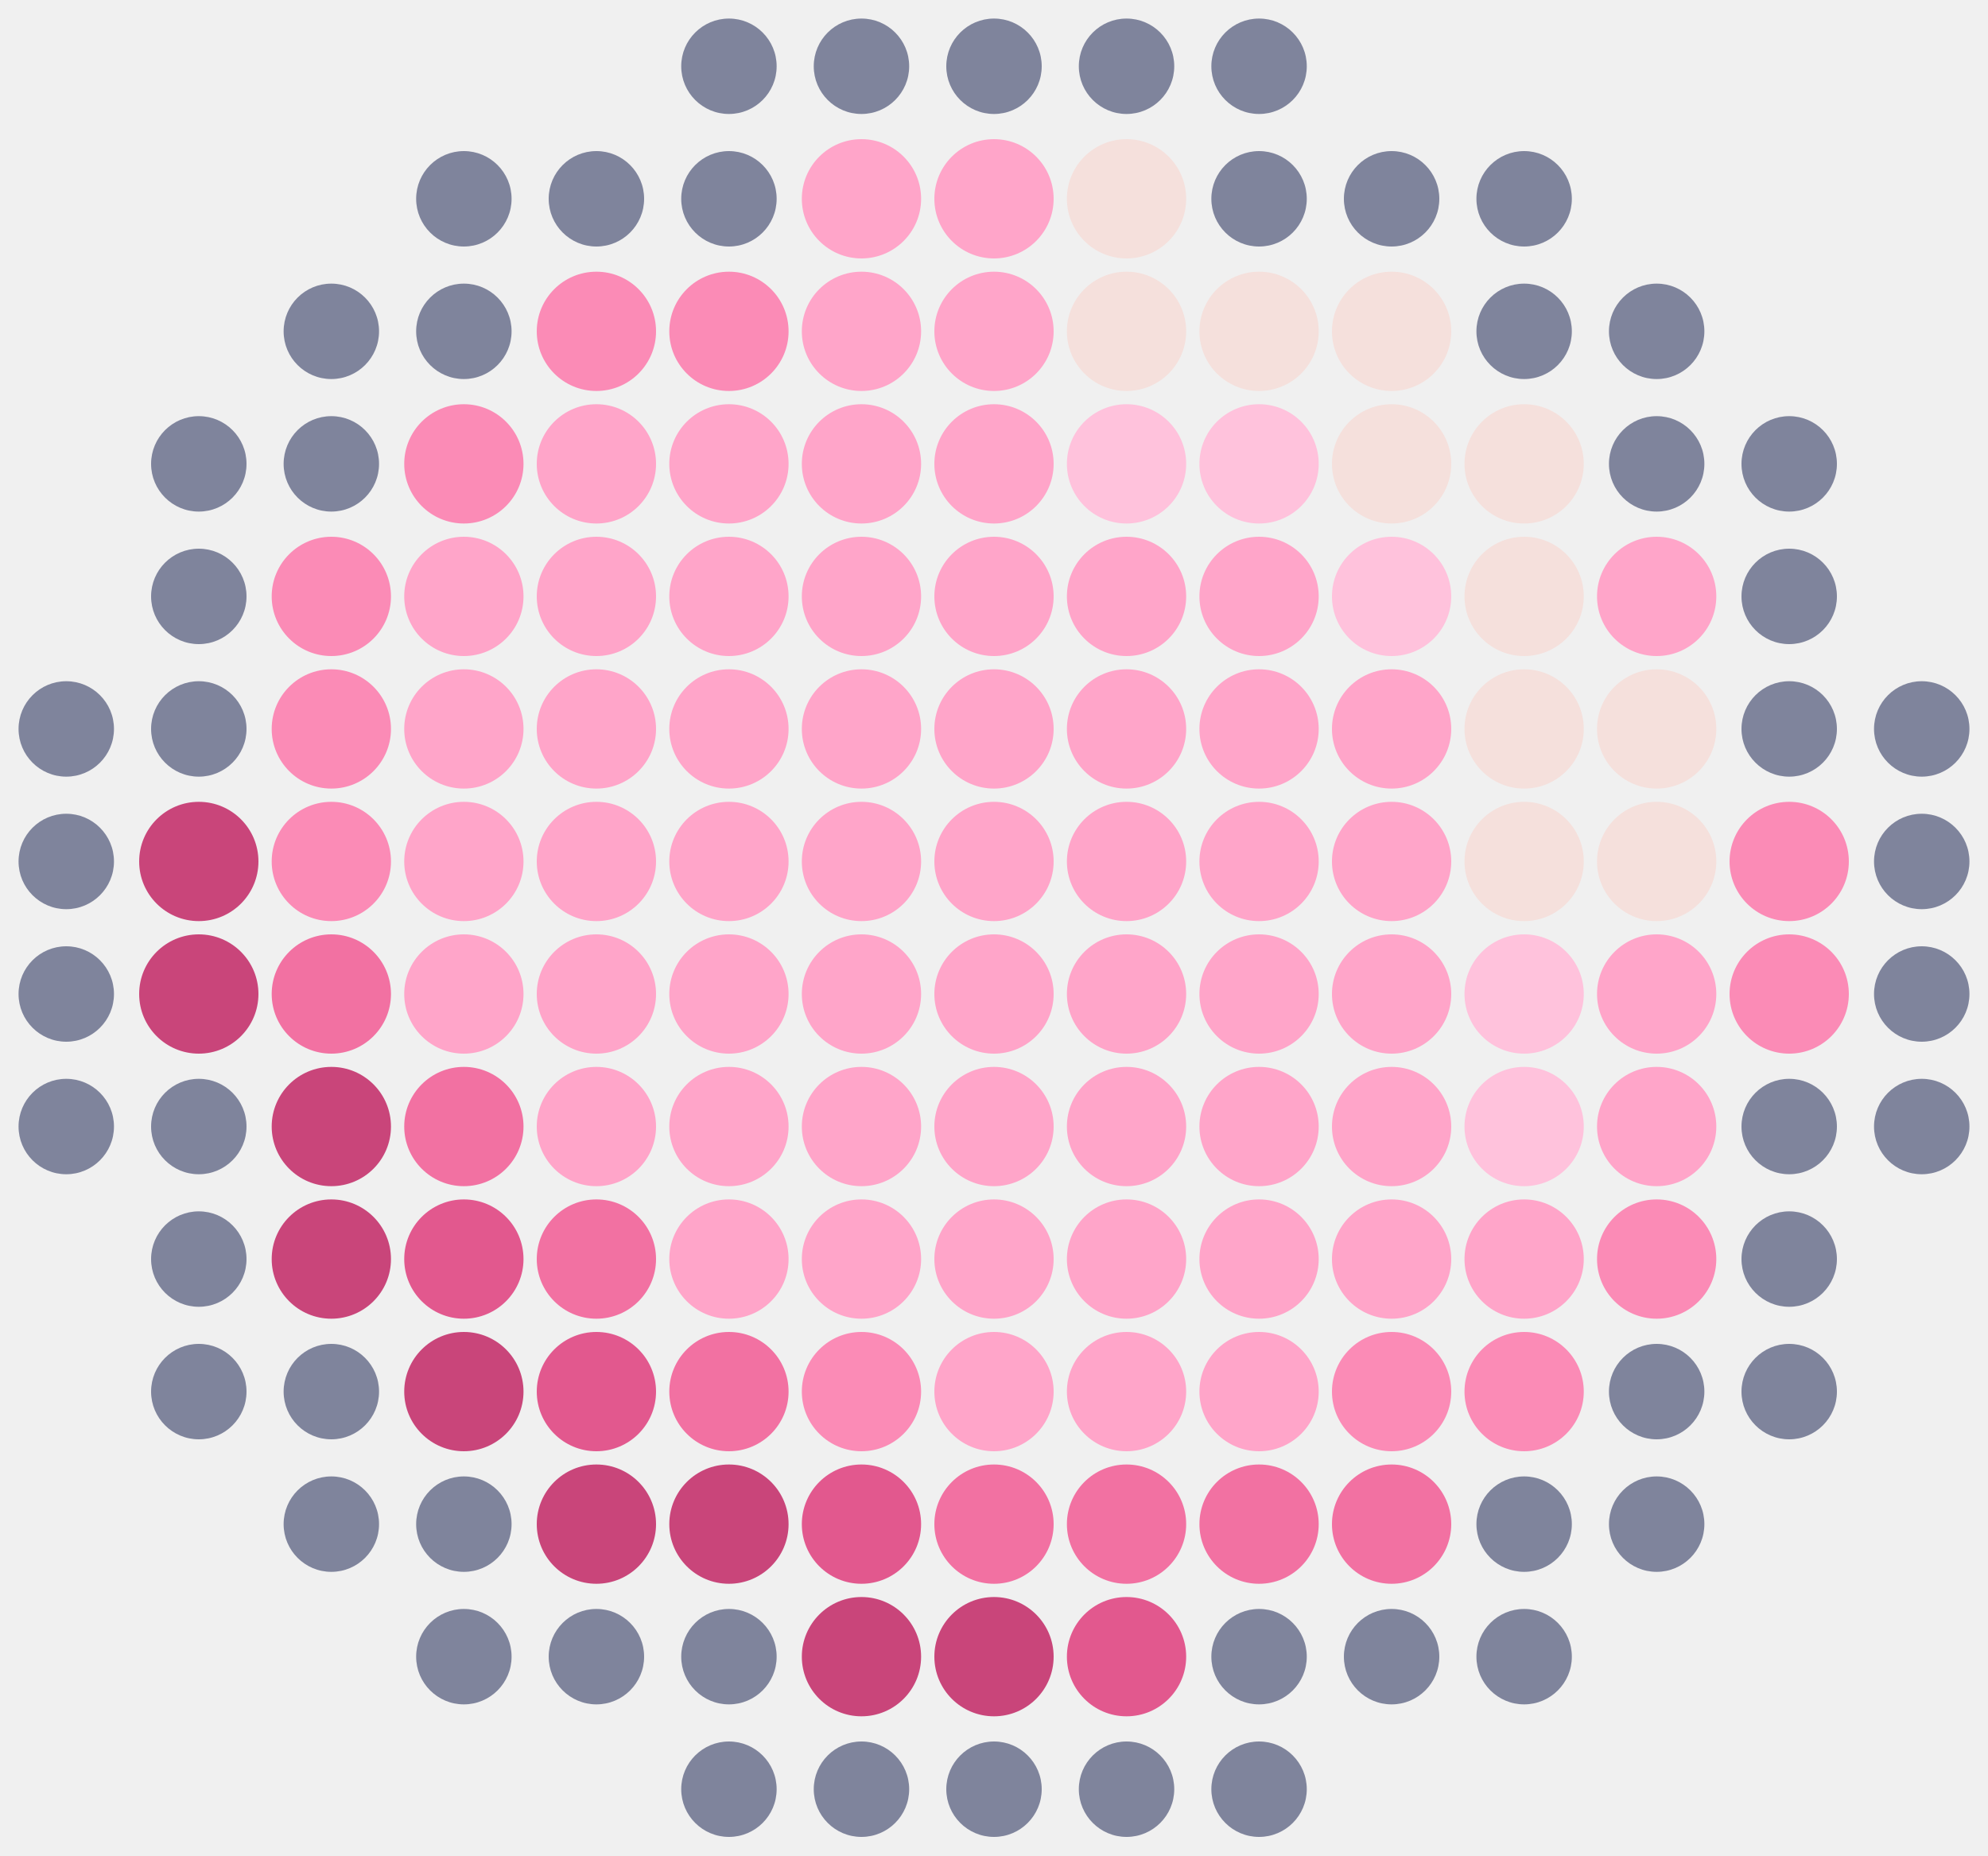
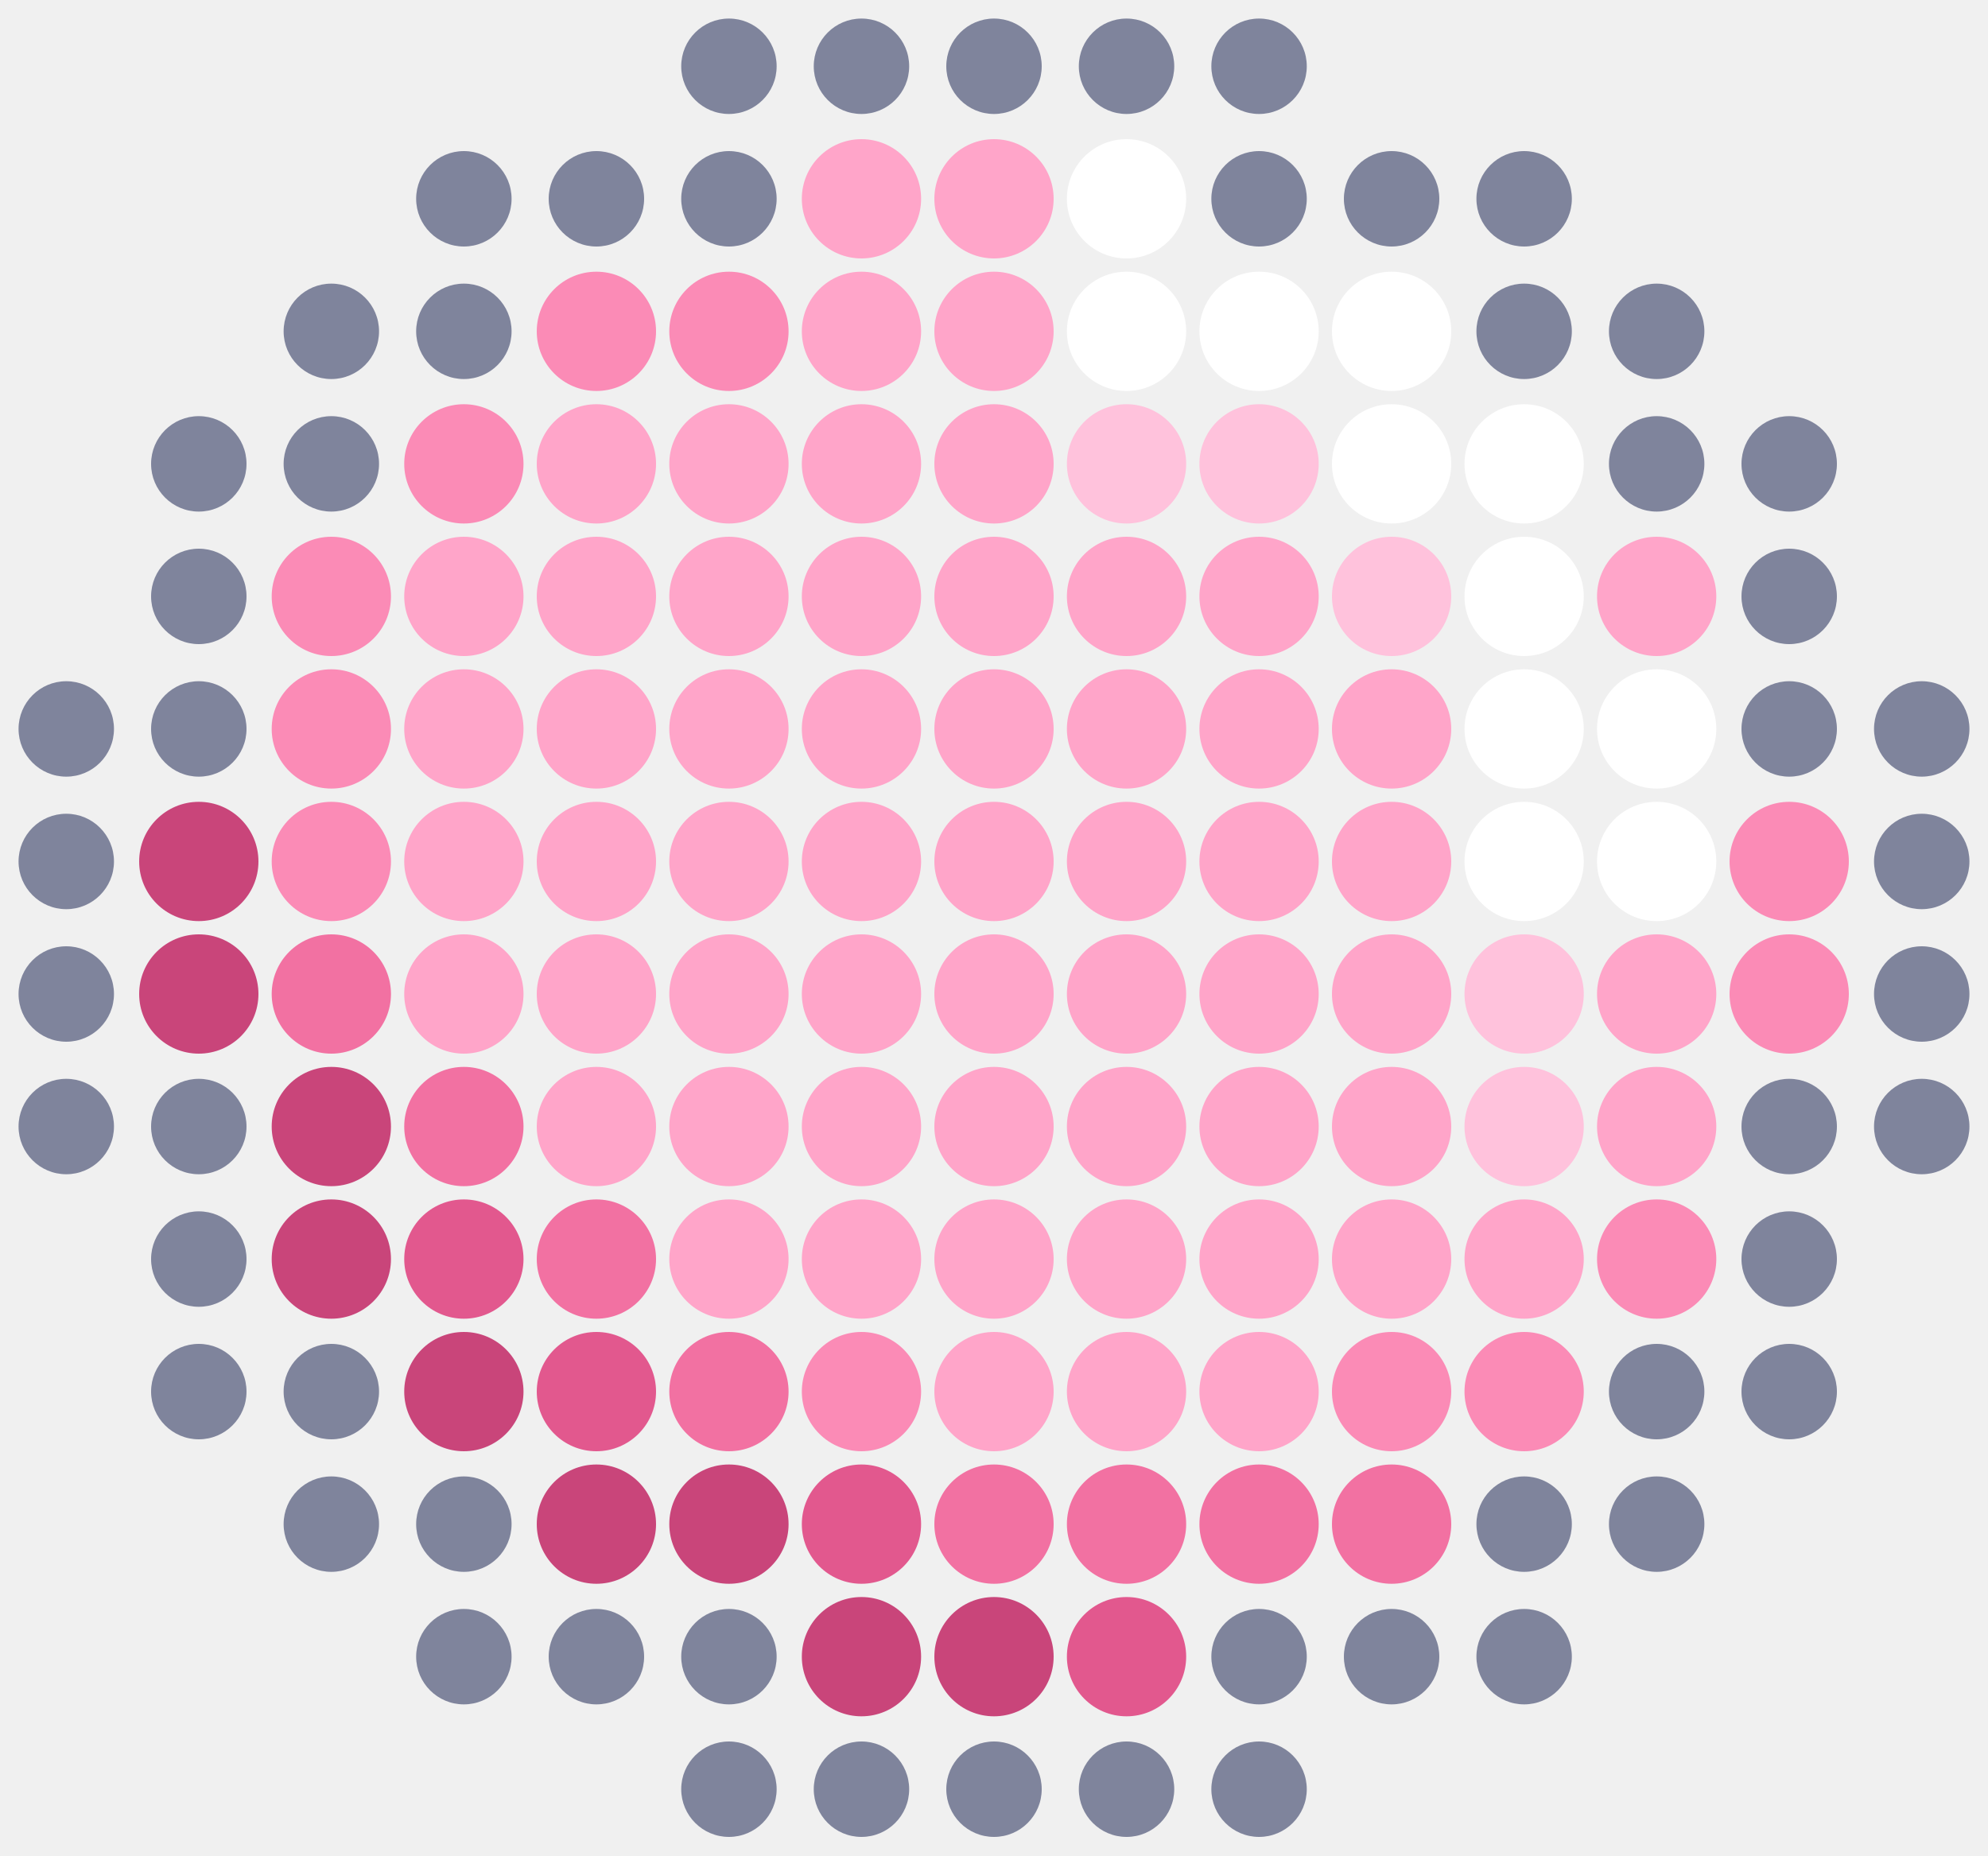
<svg xmlns="http://www.w3.org/2000/svg" width="180" height="168" viewBox="0 0 15 14" role="img" aria-label="bubblegit">
  <path d="M5.14 0.5a0.36 0.36 0 1 0 0.72 0a0.36 0.36 0 1 0 -0.72 0M6.14 0.5a0.36 0.36 0 1 0 0.72 0a0.36 0.36 0 1 0 -0.72 0M7.14 0.5a0.36 0.36 0 1 0 0.72 0a0.36 0.36 0 1 0 -0.72 0M8.14 0.5a0.36 0.36 0 1 0 0.72 0a0.36 0.36 0 1 0 -0.72 0M9.14 0.5a0.36 0.36 0 1 0 0.72 0a0.36 0.36 0 1 0 -0.72 0M3.14 1.5a0.36 0.36 0 1 0 0.72 0a0.36 0.36 0 1 0 -0.72 0M4.14 1.5a0.36 0.36 0 1 0 0.72 0a0.36 0.36 0 1 0 -0.72 0M5.14 1.5a0.36 0.36 0 1 0 0.72 0a0.36 0.36 0 1 0 -0.72 0M9.14 1.5a0.36 0.36 0 1 0 0.72 0a0.36 0.36 0 1 0 -0.72 0M10.14 1.5a0.36 0.36 0 1 0 0.72 0a0.36 0.36 0 1 0 -0.72 0M11.14 1.5a0.36 0.36 0 1 0 0.72 0a0.36 0.36 0 1 0 -0.72 0M2.14 2.5a0.36 0.36 0 1 0 0.72 0a0.36 0.36 0 1 0 -0.72 0M3.14 2.5a0.36 0.36 0 1 0 0.72 0a0.36 0.36 0 1 0 -0.72 0M11.14 2.5a0.36 0.36 0 1 0 0.72 0a0.36 0.36 0 1 0 -0.72 0M12.14 2.5a0.36 0.36 0 1 0 0.72 0a0.36 0.36 0 1 0 -0.72 0M1.14 3.5a0.36 0.36 0 1 0 0.72 0a0.36 0.36 0 1 0 -0.72 0M2.14 3.5a0.36 0.36 0 1 0 0.72 0a0.36 0.36 0 1 0 -0.72 0M12.14 3.5a0.36 0.36 0 1 0 0.72 0a0.36 0.36 0 1 0 -0.72 0M13.14 3.5a0.36 0.36 0 1 0 0.72 0a0.36 0.36 0 1 0 -0.72 0M1.14 4.5a0.36 0.36 0 1 0 0.72 0a0.36 0.36 0 1 0 -0.72 0M13.14 4.5a0.36 0.36 0 1 0 0.72 0a0.36 0.36 0 1 0 -0.72 0M0.14 5.5a0.36 0.36 0 1 0 0.72 0a0.36 0.36 0 1 0 -0.72 0M1.14 5.5a0.36 0.36 0 1 0 0.72 0a0.36 0.36 0 1 0 -0.72 0M13.14 5.5a0.36 0.36 0 1 0 0.72 0a0.36 0.36 0 1 0 -0.72 0M14.14 5.5a0.36 0.36 0 1 0 0.72 0a0.36 0.36 0 1 0 -0.72 0M0.14 6.5a0.36 0.36 0 1 0 0.72 0a0.36 0.36 0 1 0 -0.72 0M14.14 6.5a0.36 0.36 0 1 0 0.72 0a0.36 0.36 0 1 0 -0.72 0M0.14 7.5a0.36 0.36 0 1 0 0.72 0a0.36 0.36 0 1 0 -0.72 0M14.14 7.5a0.36 0.36 0 1 0 0.72 0a0.36 0.36 0 1 0 -0.72 0M0.14 8.5a0.36 0.36 0 1 0 0.72 0a0.36 0.36 0 1 0 -0.72 0M1.14 8.5a0.36 0.36 0 1 0 0.72 0a0.36 0.36 0 1 0 -0.72 0M13.14 8.5a0.36 0.36 0 1 0 0.72 0a0.36 0.36 0 1 0 -0.72 0M14.14 8.5a0.36 0.36 0 1 0 0.72 0a0.36 0.36 0 1 0 -0.72 0M1.14 9.5a0.36 0.36 0 1 0 0.72 0a0.36 0.36 0 1 0 -0.72 0M13.14 9.5a0.36 0.36 0 1 0 0.72 0a0.36 0.36 0 1 0 -0.72 0M1.14 10.5a0.36 0.36 0 1 0 0.72 0a0.36 0.36 0 1 0 -0.72 0M2.14 10.5a0.36 0.36 0 1 0 0.72 0a0.36 0.36 0 1 0 -0.72 0M12.14 10.5a0.36 0.36 0 1 0 0.72 0a0.36 0.36 0 1 0 -0.72 0M13.14 10.5a0.36 0.36 0 1 0 0.72 0a0.36 0.36 0 1 0 -0.72 0M2.14 11.5a0.36 0.36 0 1 0 0.72 0a0.36 0.36 0 1 0 -0.72 0M3.14 11.5a0.36 0.36 0 1 0 0.72 0a0.36 0.36 0 1 0 -0.72 0M11.14 11.5a0.36 0.36 0 1 0 0.72 0a0.36 0.36 0 1 0 -0.72 0M12.14 11.5a0.36 0.36 0 1 0 0.72 0a0.36 0.36 0 1 0 -0.72 0M3.14 12.5a0.36 0.36 0 1 0 0.72 0a0.36 0.36 0 1 0 -0.72 0M4.14 12.5a0.36 0.36 0 1 0 0.72 0a0.36 0.36 0 1 0 -0.72 0M5.14 12.5a0.36 0.36 0 1 0 0.72 0a0.36 0.36 0 1 0 -0.72 0M9.14 12.5a0.36 0.36 0 1 0 0.72 0a0.36 0.36 0 1 0 -0.72 0M10.14 12.5a0.36 0.36 0 1 0 0.72 0a0.36 0.36 0 1 0 -0.72 0M11.14 12.5a0.36 0.36 0 1 0 0.72 0a0.36 0.36 0 1 0 -0.72 0M5.14 13.5a0.36 0.36 0 1 0 0.72 0a0.36 0.36 0 1 0 -0.72 0M6.14 13.5a0.36 0.36 0 1 0 0.72 0a0.36 0.36 0 1 0 -0.72 0M7.14 13.5a0.36 0.36 0 1 0 0.72 0a0.36 0.36 0 1 0 -0.72 0M8.14 13.5a0.36 0.36 0 1 0 0.72 0a0.36 0.36 0 1 0 -0.72 0M9.14 13.5a0.36 0.36 0 1 0 0.72 0a0.36 0.36 0 1 0 -0.72 0" fill="#7f849c" />
  <path fill="#ffa5c9" d="M6.05 1.5a0.45 0.45 0 1 0 0.9 0a0.45 0.45 0 1 0 -0.9 0M7.05 1.5a0.45 0.45 0 1 0 0.9 0a0.45 0.45 0 1 0 -0.9 0M6.05 2.5a0.45 0.45 0 1 0 0.9 0a0.45 0.45 0 1 0 -0.9 0M7.05 2.5a0.45 0.45 0 1 0 0.9 0a0.45 0.45 0 1 0 -0.9 0M4.05 3.5a0.45 0.45 0 1 0 0.9 0a0.45 0.45 0 1 0 -0.9 0M5.05 3.5a0.45 0.45 0 1 0 0.9 0a0.45 0.45 0 1 0 -0.9 0M6.05 3.5a0.45 0.45 0 1 0 0.9 0a0.45 0.45 0 1 0 -0.9 0M7.05 3.5a0.45 0.45 0 1 0 0.9 0a0.45 0.45 0 1 0 -0.9 0M3.05 4.5a0.45 0.45 0 1 0 0.9 0a0.45 0.45 0 1 0 -0.9 0M4.05 4.5a0.45 0.45 0 1 0 0.9 0a0.45 0.45 0 1 0 -0.9 0M5.05 4.5a0.45 0.45 0 1 0 0.9 0a0.45 0.45 0 1 0 -0.9 0M6.05 4.5a0.45 0.45 0 1 0 0.9 0a0.45 0.45 0 1 0 -0.9 0M7.05 4.5a0.45 0.45 0 1 0 0.9 0a0.45 0.45 0 1 0 -0.9 0M8.05 4.5a0.45 0.45 0 1 0 0.9 0a0.45 0.45 0 1 0 -0.9 0M9.05 4.5a0.45 0.45 0 1 0 0.9 0a0.45 0.45 0 1 0 -0.9 0M12.05 4.5a0.45 0.45 0 1 0 0.9 0a0.45 0.45 0 1 0 -0.9 0M3.05 5.5a0.45 0.45 0 1 0 0.9 0a0.45 0.45 0 1 0 -0.9 0M4.05 5.5a0.45 0.45 0 1 0 0.9 0a0.45 0.45 0 1 0 -0.9 0M5.05 5.5a0.45 0.45 0 1 0 0.9 0a0.45 0.45 0 1 0 -0.9 0M6.05 5.5a0.45 0.45 0 1 0 0.9 0a0.45 0.45 0 1 0 -0.9 0M7.05 5.5a0.45 0.45 0 1 0 0.9 0a0.45 0.45 0 1 0 -0.9 0M8.05 5.5a0.45 0.45 0 1 0 0.9 0a0.45 0.45 0 1 0 -0.9 0M9.05 5.5a0.45 0.45 0 1 0 0.9 0a0.45 0.45 0 1 0 -0.9 0M10.05 5.5a0.45 0.45 0 1 0 0.9 0a0.45 0.45 0 1 0 -0.9 0M3.05 6.5a0.45 0.45 0 1 0 0.9 0a0.45 0.45 0 1 0 -0.9 0M4.05 6.5a0.45 0.45 0 1 0 0.9 0a0.45 0.45 0 1 0 -0.9 0M5.05 6.5a0.45 0.45 0 1 0 0.9 0a0.45 0.45 0 1 0 -0.9 0M6.05 6.5a0.45 0.45 0 1 0 0.9 0a0.45 0.45 0 1 0 -0.9 0M7.05 6.5a0.45 0.45 0 1 0 0.9 0a0.45 0.45 0 1 0 -0.9 0M8.05 6.5a0.45 0.45 0 1 0 0.9 0a0.45 0.45 0 1 0 -0.9 0M9.05 6.5a0.45 0.45 0 1 0 0.9 0a0.45 0.45 0 1 0 -0.9 0M10.05 6.5a0.45 0.45 0 1 0 0.9 0a0.45 0.45 0 1 0 -0.9 0M3.05 7.5a0.45 0.45 0 1 0 0.9 0a0.45 0.45 0 1 0 -0.9 0M4.05 7.5a0.45 0.45 0 1 0 0.9 0a0.45 0.45 0 1 0 -0.9 0M5.05 7.5a0.45 0.45 0 1 0 0.9 0a0.45 0.45 0 1 0 -0.9 0M6.05 7.5a0.45 0.45 0 1 0 0.9 0a0.45 0.45 0 1 0 -0.9 0M7.05 7.5a0.45 0.45 0 1 0 0.9 0a0.45 0.45 0 1 0 -0.9 0M8.05 7.5a0.45 0.45 0 1 0 0.9 0a0.45 0.45 0 1 0 -0.9 0M9.05 7.5a0.45 0.45 0 1 0 0.9 0a0.45 0.45 0 1 0 -0.9 0M10.05 7.5a0.45 0.45 0 1 0 0.9 0a0.45 0.45 0 1 0 -0.9 0M12.05 7.5a0.45 0.45 0 1 0 0.9 0a0.45 0.45 0 1 0 -0.9 0M4.05 8.5a0.45 0.45 0 1 0 0.9 0a0.45 0.45 0 1 0 -0.9 0M5.05 8.5a0.45 0.45 0 1 0 0.9 0a0.45 0.45 0 1 0 -0.9 0M6.05 8.5a0.45 0.45 0 1 0 0.9 0a0.45 0.45 0 1 0 -0.9 0M7.05 8.5a0.45 0.45 0 1 0 0.9 0a0.45 0.45 0 1 0 -0.9 0M8.05 8.5a0.45 0.45 0 1 0 0.9 0a0.45 0.45 0 1 0 -0.9 0M9.05 8.5a0.45 0.45 0 1 0 0.9 0a0.45 0.45 0 1 0 -0.9 0M10.05 8.5a0.45 0.45 0 1 0 0.9 0a0.45 0.45 0 1 0 -0.9 0M12.05 8.5a0.45 0.45 0 1 0 0.9 0a0.45 0.45 0 1 0 -0.9 0M5.05 9.5a0.45 0.45 0 1 0 0.9 0a0.45 0.45 0 1 0 -0.9 0M6.05 9.5a0.45 0.45 0 1 0 0.9 0a0.45 0.45 0 1 0 -0.9 0M7.05 9.5a0.45 0.45 0 1 0 0.9 0a0.45 0.45 0 1 0 -0.9 0M8.05 9.5a0.45 0.45 0 1 0 0.9 0a0.45 0.45 0 1 0 -0.9 0M9.05 9.5a0.45 0.45 0 1 0 0.9 0a0.45 0.45 0 1 0 -0.9 0M10.05 9.5a0.45 0.45 0 1 0 0.9 0a0.45 0.45 0 1 0 -0.9 0M11.05 9.5a0.45 0.45 0 1 0 0.9 0a0.45 0.45 0 1 0 -0.9 0M7.05 10.5a0.45 0.45 0 1 0 0.9 0a0.45 0.45 0 1 0 -0.9 0M8.05 10.5a0.45 0.45 0 1 0 0.9 0a0.45 0.45 0 1 0 -0.9 0M9.05 10.5a0.45 0.45 0 1 0 0.9 0a0.45 0.45 0 1 0 -0.9 0" />
-   <path fill="#f5e0dc" d="M8.05 1.5a0.45 0.45 0 1 0 0.9 0a0.45 0.45 0 1 0 -0.9 0M8.05 2.5a0.45 0.45 0 1 0 0.9 0a0.45 0.45 0 1 0 -0.9 0M9.05 2.5a0.45 0.45 0 1 0 0.9 0a0.45 0.45 0 1 0 -0.9 0M10.05 2.5a0.45 0.45 0 1 0 0.9 0a0.45 0.45 0 1 0 -0.9 0M10.05 3.5a0.45 0.45 0 1 0 0.9 0a0.45 0.45 0 1 0 -0.9 0M11.05 3.5a0.45 0.45 0 1 0 0.9 0a0.45 0.45 0 1 0 -0.9 0M11.05 4.5a0.45 0.45 0 1 0 0.9 0a0.45 0.45 0 1 0 -0.9 0M11.05 5.5a0.45 0.45 0 1 0 0.9 0a0.45 0.45 0 1 0 -0.9 0M12.05 5.5a0.45 0.45 0 1 0 0.9 0a0.45 0.45 0 1 0 -0.9 0M11.05 6.5a0.45 0.45 0 1 0 0.9 0a0.45 0.45 0 1 0 -0.9 0M12.05 6.5a0.45 0.45 0 1 0 0.9 0a0.45 0.45 0 1 0 -0.9 0" />
+   <path fill="#ffffff" d="M8.05 1.5a0.45 0.45 0 1 0 0.9 0a0.45 0.45 0 1 0 -0.9 0M8.05 2.5a0.45 0.45 0 1 0 0.9 0a0.45 0.45 0 1 0 -0.9 0M9.05 2.5a0.45 0.45 0 1 0 0.9 0a0.45 0.45 0 1 0 -0.9 0M10.05 2.5a0.45 0.45 0 1 0 0.9 0a0.45 0.45 0 1 0 -0.9 0M10.05 3.5a0.45 0.45 0 1 0 0.9 0a0.45 0.45 0 1 0 -0.9 0M11.05 3.5a0.45 0.45 0 1 0 0.9 0a0.45 0.45 0 1 0 -0.9 0M11.05 4.5a0.45 0.45 0 1 0 0.9 0a0.45 0.45 0 1 0 -0.9 0M11.05 5.5a0.45 0.45 0 1 0 0.9 0a0.45 0.45 0 1 0 -0.9 0M12.05 5.5a0.45 0.45 0 1 0 0.9 0a0.45 0.45 0 1 0 -0.9 0M11.05 6.5a0.45 0.45 0 1 0 0.9 0a0.45 0.45 0 1 0 -0.9 0M12.05 6.5a0.45 0.45 0 1 0 0.9 0a0.45 0.45 0 1 0 -0.9 0" />
  <path fill="#fb8bb6" d="M4.05 2.5a0.45 0.45 0 1 0 0.9 0a0.45 0.45 0 1 0 -0.9 0M5.05 2.5a0.45 0.45 0 1 0 0.9 0a0.45 0.45 0 1 0 -0.9 0M3.05 3.5a0.45 0.45 0 1 0 0.9 0a0.45 0.45 0 1 0 -0.9 0M2.05 4.5a0.45 0.45 0 1 0 0.9 0a0.45 0.45 0 1 0 -0.9 0M2.05 5.5a0.45 0.45 0 1 0 0.9 0a0.45 0.45 0 1 0 -0.9 0M2.05 6.5a0.45 0.45 0 1 0 0.9 0a0.45 0.45 0 1 0 -0.9 0M13.05 6.5a0.45 0.45 0 1 0 0.9 0a0.45 0.45 0 1 0 -0.9 0M13.05 7.5a0.45 0.45 0 1 0 0.9 0a0.45 0.45 0 1 0 -0.9 0M12.05 9.5a0.45 0.45 0 1 0 0.9 0a0.45 0.45 0 1 0 -0.9 0M6.05 10.5a0.45 0.45 0 1 0 0.9 0a0.45 0.45 0 1 0 -0.9 0M10.05 10.5a0.45 0.45 0 1 0 0.9 0a0.45 0.45 0 1 0 -0.9 0M11.05 10.5a0.45 0.45 0 1 0 0.9 0a0.45 0.45 0 1 0 -0.9 0" />
  <path fill="#ffc2dc" d="M8.05 3.5a0.45 0.45 0 1 0 0.9 0a0.45 0.45 0 1 0 -0.9 0M9.05 3.5a0.45 0.45 0 1 0 0.9 0a0.45 0.45 0 1 0 -0.9 0M10.05 4.5a0.45 0.45 0 1 0 0.9 0a0.45 0.45 0 1 0 -0.9 0M11.05 7.5a0.45 0.45 0 1 0 0.9 0a0.45 0.45 0 1 0 -0.9 0M11.05 8.5a0.45 0.45 0 1 0 0.9 0a0.45 0.45 0 1 0 -0.9 0" />
  <path fill="#c9457a" d="M1.05 6.5a0.45 0.45 0 1 0 0.9 0a0.45 0.45 0 1 0 -0.9 0M1.05 7.5a0.45 0.45 0 1 0 0.9 0a0.45 0.45 0 1 0 -0.9 0M2.05 8.5a0.45 0.45 0 1 0 0.9 0a0.45 0.45 0 1 0 -0.9 0M2.05 9.5a0.45 0.45 0 1 0 0.9 0a0.45 0.45 0 1 0 -0.9 0M3.05 10.5a0.45 0.45 0 1 0 0.9 0a0.45 0.45 0 1 0 -0.9 0M4.05 11.5a0.45 0.45 0 1 0 0.9 0a0.45 0.45 0 1 0 -0.9 0M5.05 11.5a0.45 0.45 0 1 0 0.9 0a0.45 0.45 0 1 0 -0.9 0M6.05 12.5a0.45 0.45 0 1 0 0.9 0a0.45 0.45 0 1 0 -0.9 0M7.05 12.5a0.45 0.45 0 1 0 0.9 0a0.45 0.45 0 1 0 -0.9 0" />
  <path fill="#f271a2" d="M2.05 7.5a0.45 0.45 0 1 0 0.9 0a0.45 0.45 0 1 0 -0.9 0M3.05 8.5a0.45 0.45 0 1 0 0.9 0a0.45 0.45 0 1 0 -0.9 0M4.05 9.5a0.45 0.45 0 1 0 0.9 0a0.45 0.45 0 1 0 -0.9 0M5.05 10.5a0.45 0.45 0 1 0 0.9 0a0.45 0.45 0 1 0 -0.9 0M7.05 11.5a0.45 0.45 0 1 0 0.9 0a0.45 0.45 0 1 0 -0.9 0M8.05 11.5a0.45 0.45 0 1 0 0.9 0a0.45 0.45 0 1 0 -0.9 0M9.05 11.5a0.45 0.45 0 1 0 0.9 0a0.45 0.45 0 1 0 -0.9 0M10.05 11.5a0.45 0.45 0 1 0 0.9 0a0.45 0.45 0 1 0 -0.9 0" />
  <path fill="#e2588e" d="M3.05 9.5a0.45 0.45 0 1 0 0.9 0a0.45 0.45 0 1 0 -0.9 0M4.05 10.5a0.45 0.45 0 1 0 0.9 0a0.45 0.45 0 1 0 -0.9 0M6.05 11.5a0.45 0.45 0 1 0 0.9 0a0.45 0.45 0 1 0 -0.9 0M8.05 12.5a0.45 0.45 0 1 0 0.9 0a0.45 0.45 0 1 0 -0.9 0" />
</svg>
